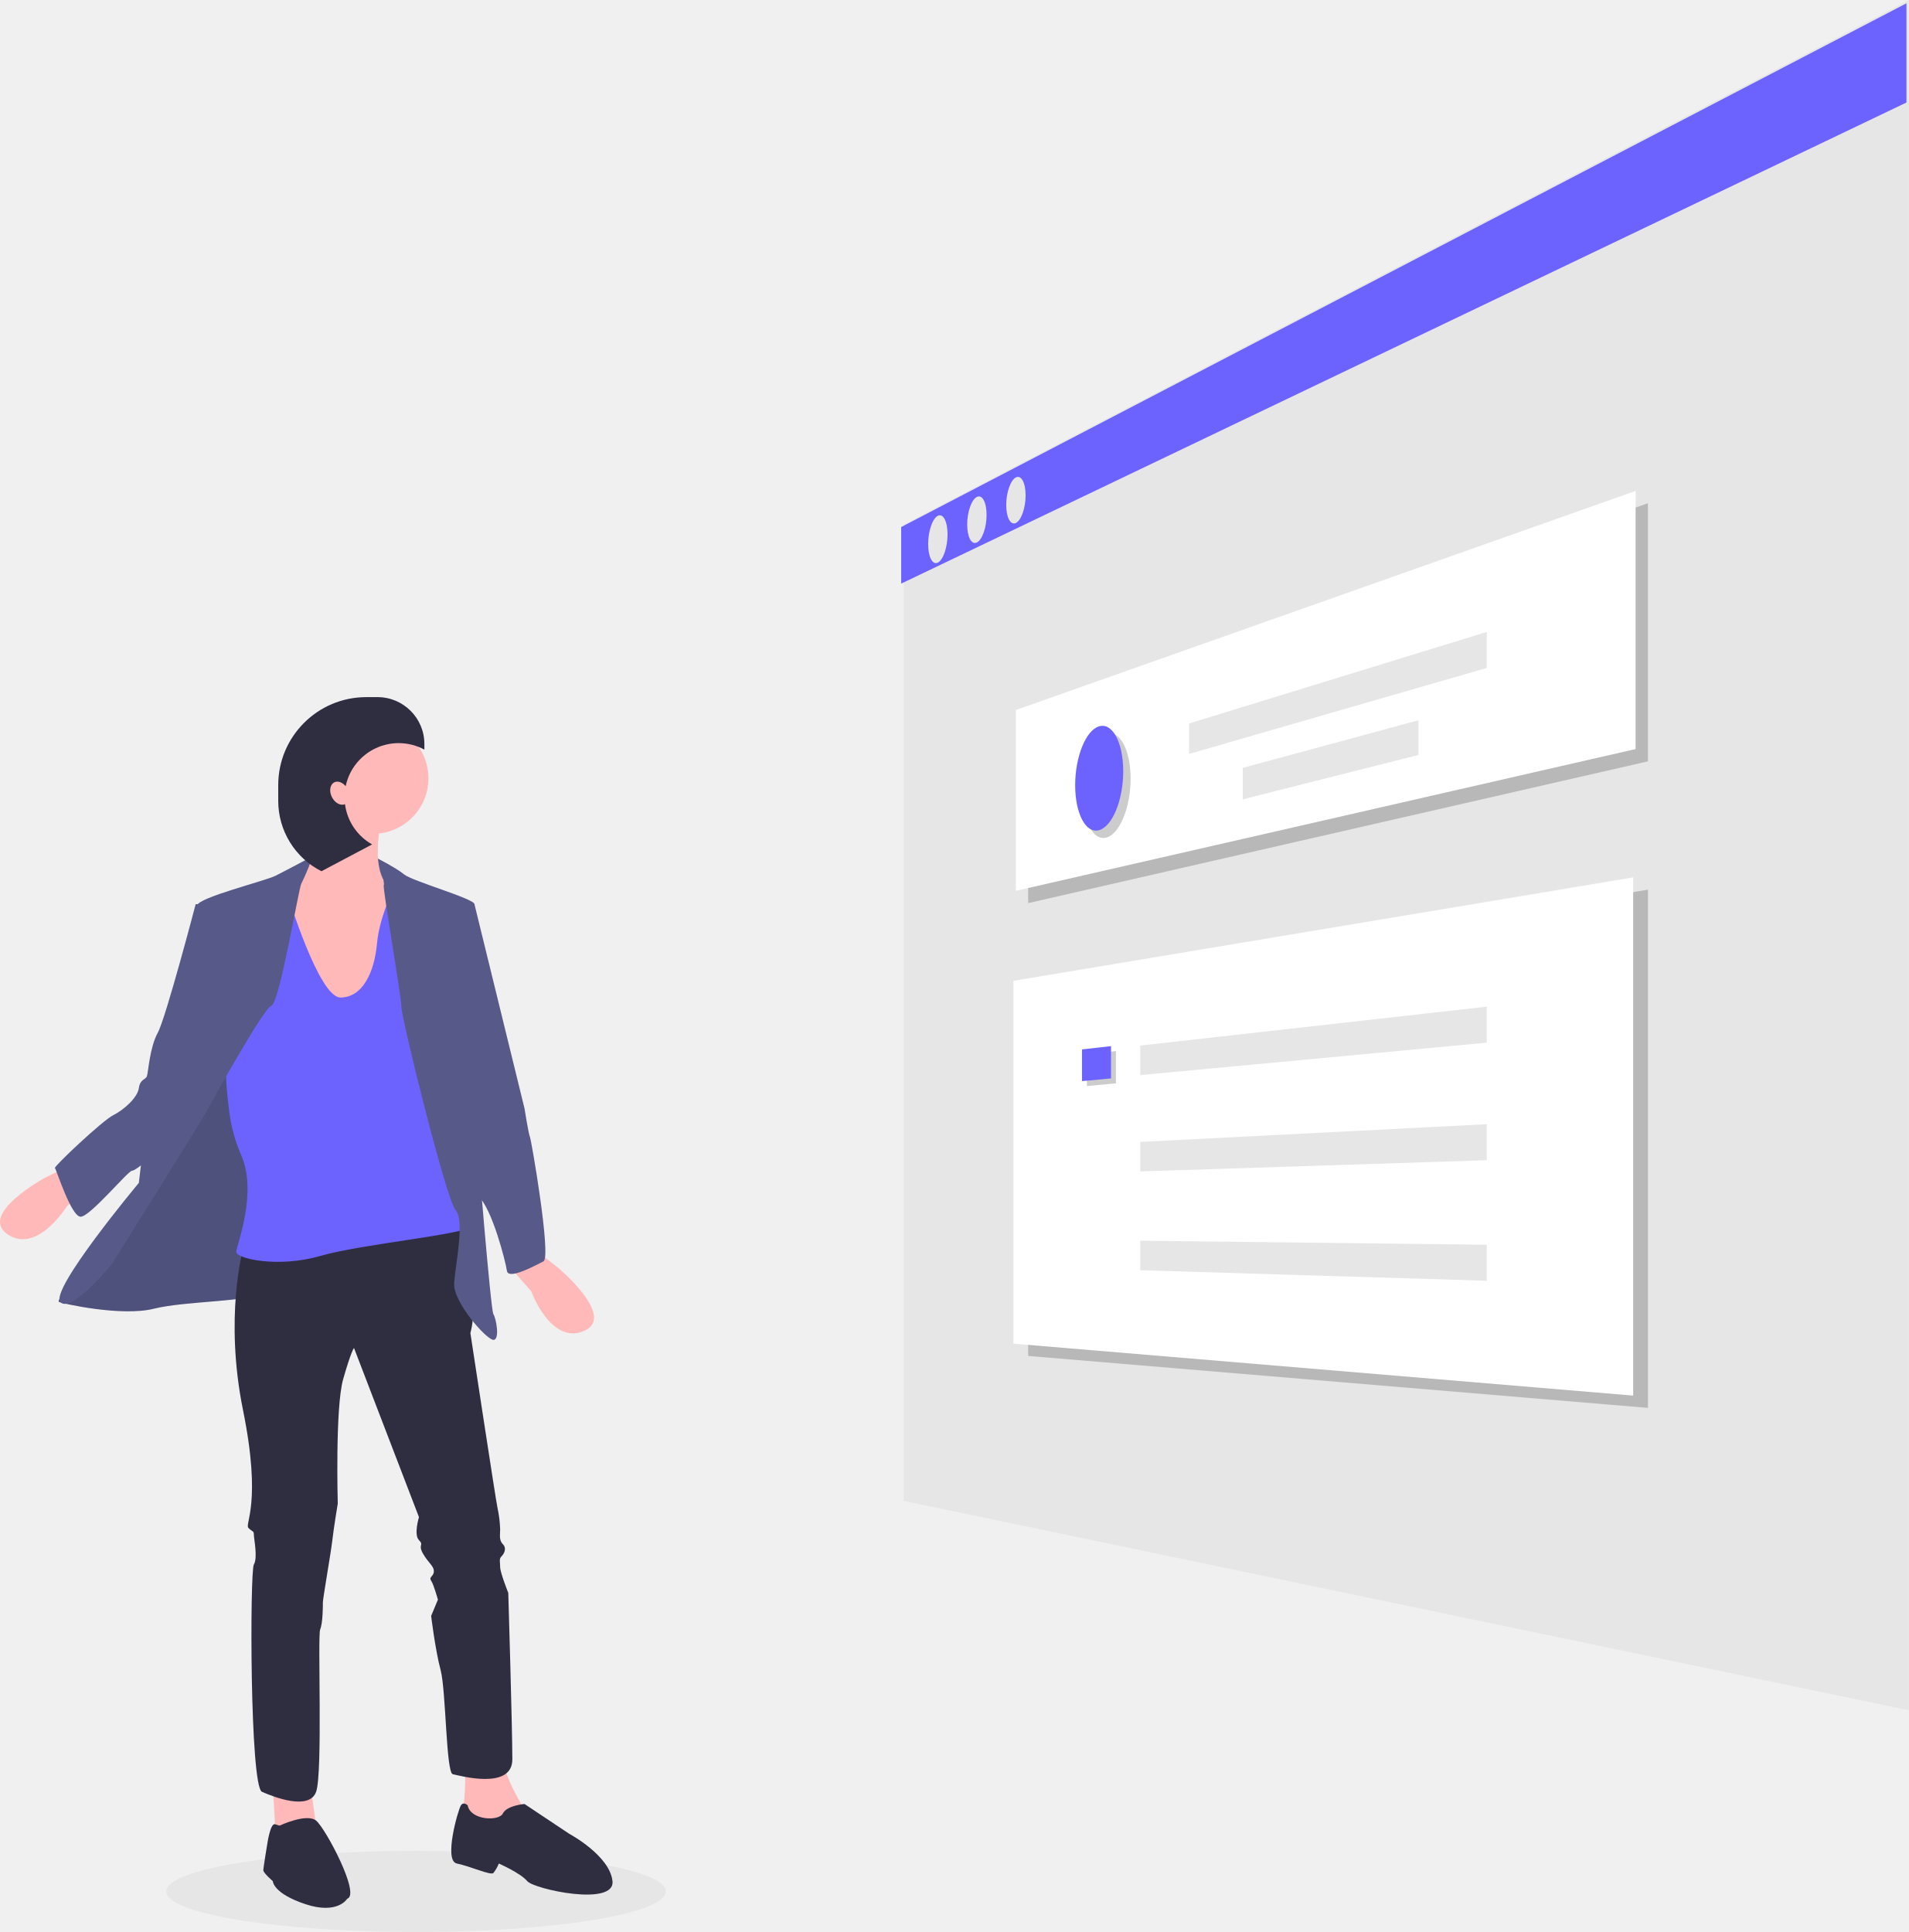
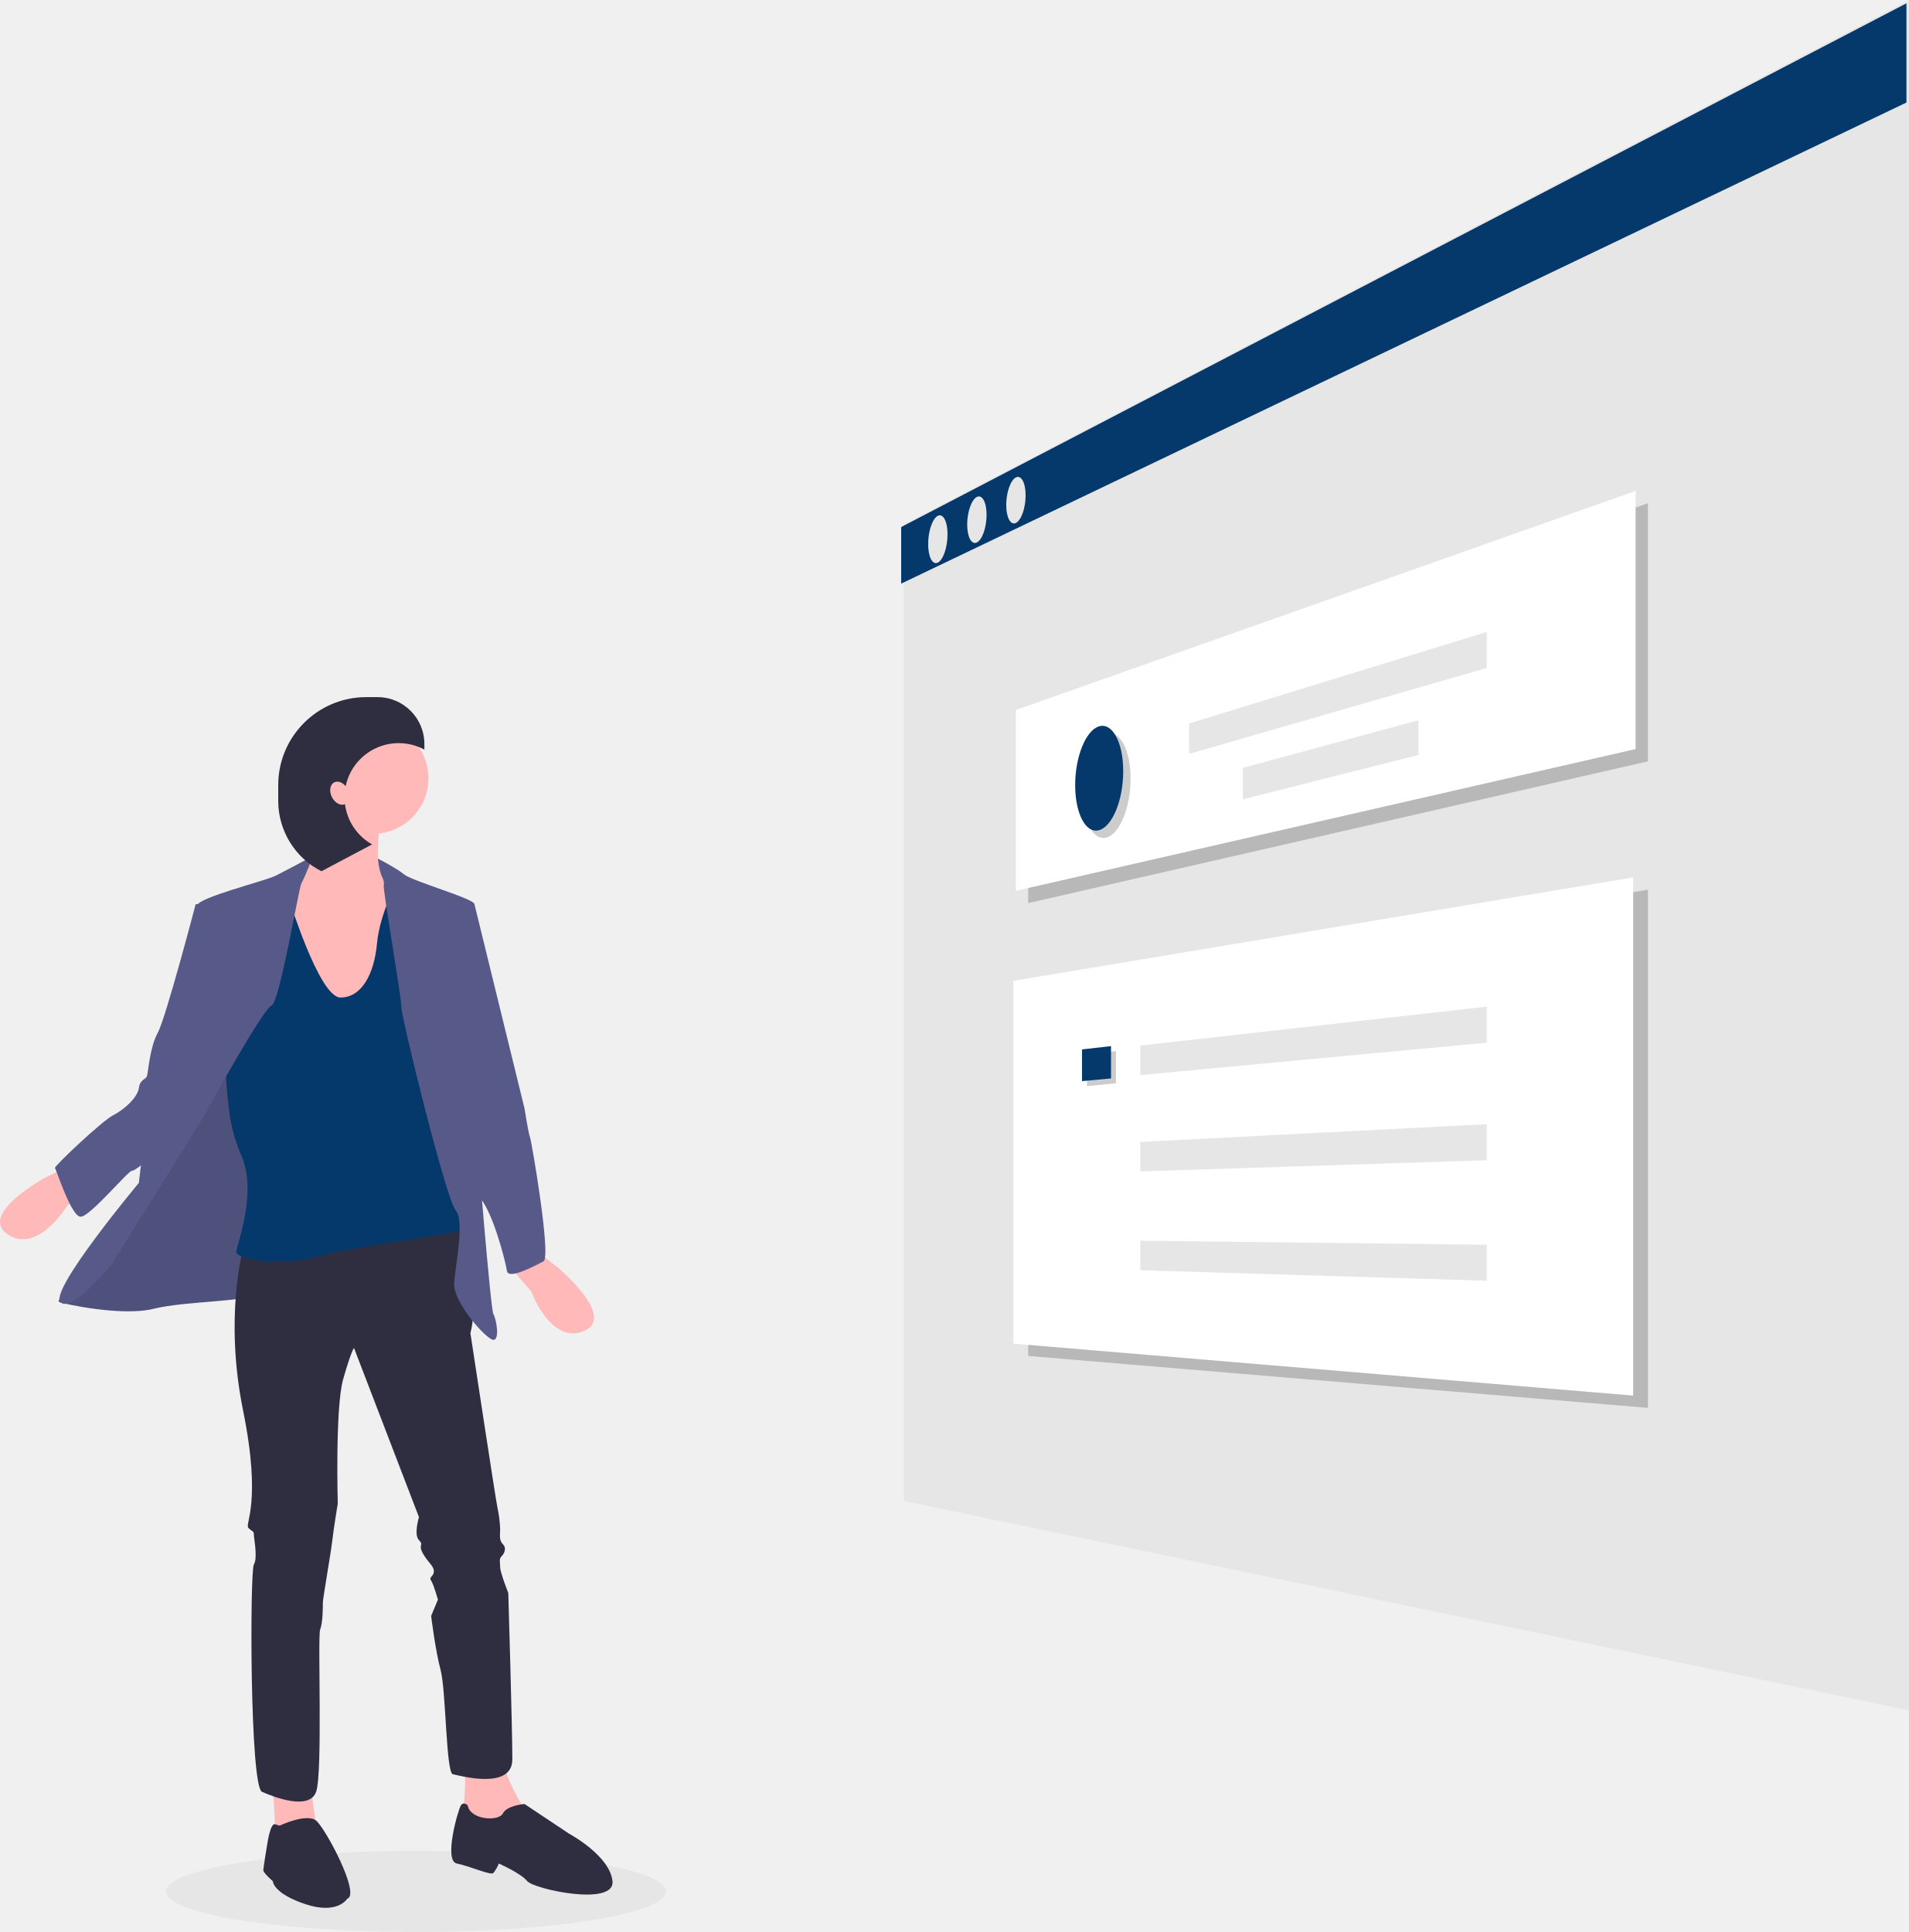
<svg xmlns="http://www.w3.org/2000/svg" id="aee07f99-5223-45c5-8204-b56b0229636c" data-name="Layer 1" width="705.618" height="714.229" viewBox="0 0 705.618 714.229">
  <ellipse cx="153.763" cy="699.229" rx="92.337" ry="15" fill="#e6e6e6" />
  <polygon points="705.618 632.278 334.02 554.861 334.02 193.936 705.618 0 705.618 632.278" fill="#e6e6e6" />
-   <polygon points="704.716 37.901 333.118 215.757 333.118 194.838 704.716 1.227 704.716 37.901" fill="#6c63ff" />
+   <polygon points="704.716 37.901 333.118 215.757 333.118 194.838 704.716 1.227 704.716 37.901" fill="#05386b" />
  <path d="M597.446,290.436c0,4.813-1.622,9.496-3.608,10.451-1.971.948-3.557-2.136-3.557-6.882s1.586-9.411,3.557-10.426C595.824,282.556,597.446,285.623,597.446,290.436Z" transform="translate(-247.1909 -92.88554)" fill="#e6e6e6" />
  <path d="M611.877,283.233c0,4.68-1.621,9.25-3.608,10.201-1.971.944-3.558-2.039-3.558-6.655s1.587-9.169,3.558-10.177C610.256,275.587,611.877,278.553,611.877,283.233Z" transform="translate(-247.1909 -92.88554)" fill="#e6e6e6" />
  <path d="M626.308,276.017c0,4.68-1.621,9.25-3.608,10.201-1.971.944-3.558-2.039-3.558-6.655s1.587-9.169,3.558-10.177C624.687,268.372,626.308,271.337,626.308,276.017Z" transform="translate(-247.1909 -92.88554)" fill="#e6e6e6" />
  <polygon points="609.147 281.46 380.055 333.87 380.055 267.029 609.147 186.037 609.147 281.46" opacity="0.2" />
  <polygon points="604.601 276.914 375.509 329.325 375.509 262.483 604.601 181.491 604.601 276.914" fill="#fff" />
  <path d="M665.113,380.737c0,10.769-4.073,20.541-9.019,21.807-4.861,1.244-8.741-6.223-8.741-16.66s3.88-20.153,8.741-21.726C661.039,362.557,665.113,369.968,665.113,380.737Z" transform="translate(-247.1909 -92.88554)" opacity="0.2" />
-   <path d="M662.385,378.009c0,10.769-4.073,20.541-9.019,21.807-4.861,1.244-8.741-6.223-8.741-16.66s3.88-20.153,8.741-21.726C658.312,359.829,662.385,367.241,662.385,378.009Z" transform="translate(-247.1909 -92.88554)" fill="#6c63ff" />
+   <path d="M662.385,378.009c0,10.769-4.073,20.541-9.019,21.807-4.861,1.244-8.741-6.223-8.741-16.66s3.88-20.153,8.741-21.726C658.312,359.829,662.385,367.241,662.385,378.009Z" transform="translate(-247.1909 -92.88554)" fill="#05386b" />
  <polygon points="549.583 246.931 439.547 278.704 439.547 267.458 549.583 233.622 549.583 246.931" fill="#e6e6e6" />
  <polygon points="524.329 279.098 459.389 295.49 459.389 283.872 524.329 266.263 524.329 279.098" fill="#e6e6e6" />
  <polygon points="609.154 520.473 380.062 501.27 380.062 367.144 609.154 328.898 609.154 520.473" opacity="0.2" />
  <polygon points="603.699 515.928 374.607 496.724 374.607 362.598 603.699 324.352 603.699 515.928" fill="#fff" />
  <polygon points="412.503 400.494 401.781 401.493 401.781 389.773 412.503 388.549 412.503 400.494" opacity="0.2" />
-   <polygon points="410.685 398.676 399.963 399.675 399.963 387.954 410.685 386.731 410.685 398.676" fill="#6c63ff" />
+   <polygon points="410.685 398.676 399.963 399.675 399.963 387.954 410.685 386.731 410.685 398.676" fill="#05386b" />
  <polygon points="549.583 385.456 421.508 397.443 421.508 386.535 549.583 372.147 549.583 385.456" fill="#e6e6e6" />
  <polygon points="549.583 428.914 421.508 433.059 421.508 422.152 549.583 415.605 549.583 428.914" fill="#e6e6e6" />
  <polygon points="549.583 473.472 421.508 469.578 421.508 458.67 549.583 460.163 549.583 473.472" fill="#e6e6e6" />
  <polygon points="143.363 329.249 118.852 329.249 118.852 317.244 139.361 317.244 143.863 319.745 143.363 329.249" fill="#575a89" />
  <polygon points="100.843 659.902 101.844 677.911 116.851 674.909 114.35 656.901 100.843 659.902" fill="#ffb9b9" />
  <path d="M419.067,743.284s.5,15.007-1,19.009,4.002,6.003,4.002,6.003h12.006l7.003,1v-7.503s-8.004-12.506-8.004-19.509S419.067,743.284,419.067,743.284Z" transform="translate(-247.1909 -92.88554)" fill="#ffb9b9" />
  <path d="M350.535,767.795s10.005-4.727,13.506-1.863,16.508,27.375,11.505,28.876c0,0-3.502,6.003-15.507,2.001s-12.006-8.504-12.006-8.504-3.502-3.001-3.502-4.002,1.501-10.005,1.501-10.005,1.11-7.533,2.806-7.018Z" transform="translate(-247.1909 -92.88554)" fill="#2f2e41" />
  <path d="M420.068,760.291s-1.501-1.501-2.501,0-6.503,20.51-1.501,21.51,12.506,4.502,13.506,3.502a13.704,13.704,0,0,0,2.001-3.502s8.004,3.502,10.505,6.503,32.515,9.504,31.515,0S457.585,770.796,457.585,770.796l-16.508-11.005s-6.503.5-8.004,3.502S421.068,765.794,420.068,760.291Z" transform="translate(-247.1909 -92.88554)" fill="#2f2e41" />
  <path d="M273.5,566.702s-5.503,7.003-4.502,7.503,23.011,5.503,35.016,2.501,37.017-2.501,38.518-6.003,20.009-47.022,20.009-47.022l-6.003-33.015-6.503-8.504-15.007-13.006-30.014,56.026Z" transform="translate(-247.1909 -92.88554)" fill="#575a89" />
  <path d="M273.5,566.702s-5.503,7.003-4.502,7.503,23.011,5.503,35.016,2.501,37.017-2.501,38.518-6.003,20.009-47.022,20.009-47.022l-6.003-33.015-6.503-8.504-15.007-13.006-30.014,56.026Z" transform="translate(-247.1909 -92.88554)" opacity="0.1" />
  <path d="M337.029,554.696s-7.003,25.012,0,59.528.5,42.019,2.001,43.52,2.001,1,2.001,2.501,1.501,8.504,0,11.005-1.501,82.038,3.001,84.039,17.508,7.003,20.009,0,.5-57.527,1.501-60.028,1-8.504,1-10.005,3.001-18.509,3.502-23.011,2.001-13.506,2.001-13.506-1-35.516,2.001-46.021,4.002-11.505,4.002-11.505l24.011,62.529s-2.001,6.503,0,8.504-.5,1.501,1.501,5.002,4.002,4.502,4.002,6.503-2.001,2.001-1,3.502,2.501,7.003,2.501,7.003l-2.501,6.003s1.501,12.506,3.502,20.009,2.001,38.018,4.502,38.518,22.01,6.003,22.01-5.503-1.501-61.529-1.501-61.529-3.001-7.503-3.001-9.504-.5-3.001.5-4.002,2.001-3.001.5-4.502-1-3.502-1-5.503a43.782,43.782,0,0,0-1-8.004c-.5-2.001-10.005-64.53-10.005-64.53s2.001-7.503,0-8.004-2.001-4.502-2.001-6.503,5.002-27.013-1-27.013S337.029,554.696,337.029,554.696Z" transform="translate(-247.1909 -92.88554)" fill="#2f2e41" />
  <path d="M270.998,524.682l-7.003,3.502s-25.012,13.506-14.006,21.01,22.01-10.505,22.01-10.505l10.505-8.004Z" transform="translate(-247.1909 -92.88554)" fill="#ffb9b9" />
  <path d="M368.544,387.619s-2.001,23.011-12.506,28.013-3.502,42.52-3.502,42.52L367.043,472.158l25.512-7.503,3.001-17.008,2.501-17.508-6.003-9.004s-7.503-2.001-4.502-22.01S368.544,387.619,368.544,387.619Z" transform="translate(-247.1909 -92.88554)" fill="#ffb9b9" />
-   <path d="M353.537,423.635S365.042,461.653,373.046,461.653s12.506-9.004,13.506-20.009,7.503-23.011,7.503-23.011l15.507,14.007s12.506,110.551,11.505,113.553-40.019,6.503-55.526,11.005-31.014,1-31.014-1.501c0-2.228,7.936-21.517,1.897-35.605a58.686,58.686,0,0,1-4.431-15.754c-.935-7.416-1.803-16.391-.968-19.174,1.501-5.002,9.504-58.027,9.504-58.027Z" transform="translate(-247.1909 -92.88554)" fill="#6c63ff" />
+   <path d="M353.537,423.635S365.042,461.653,373.046,461.653s12.506-9.004,13.506-20.009,7.503-23.011,7.503-23.011l15.507,14.007s12.506,110.551,11.505,113.553-40.019,6.503-55.526,11.005-31.014,1-31.014-1.501c0-2.228,7.936-21.517,1.897-35.605a58.686,58.686,0,0,1-4.431-15.754c-.935-7.416-1.803-16.391-.968-19.174,1.501-5.002,9.504-58.027,9.504-58.027Z" transform="translate(-247.1909 -92.88554)" fill="#05386b" />
  <path d="M362.007,409.833s-8.97,4.798-12.972,6.799-28.513,8.004-29.013,11.005,3.502,45.021,1.501,49.523-22.01,44.521-22.01,44.521l-1,8.504s-33.015,39.518-29.013,44.02,19.009-14.007,19.009-14.007,33.516-53.525,34.516-55.526,21.51-39.018,24.511-40.019,10.005-43.02,11.005-45.021S363.473,409.037,362.007,409.833Z" transform="translate(-247.1909 -92.88554)" fill="#575a89" />
  <path d="M322.522,427.137H319.521s-11.005,42.019-14.007,47.522-3.502,14.507-4.002,16.007-2.501,1-3.001,4.502-5.503,8.004-9.504,10.005-22.01,19.009-21.51,19.509,6.003,18.008,9.504,18.008,17.508-17.008,19.009-17.008,8.004-6.003,9.004-6.503,26.512-47.522,25.512-59.027S322.522,427.137,322.522,427.137Z" transform="translate(-247.1909 -92.88554)" fill="#575a89" />
  <path d="M447.337,556.733l6.162,4.831s21.806,18.235,9.522,23.386-19.465-14.694-19.465-14.694l-8.692-9.943Z" transform="translate(-247.1909 -92.88554)" fill="#ffb9b9" />
  <path d="M386.941,410.426s6.614,3.205,9.616,5.706,26.012,9.004,26.012,11.005-2.501,33.015-2.501,33.015l3.502,55.026s5.002,62.029,6.003,63.529,2.501,9.504,0,9.504-15.007-14.006-14.507-21.01,4.002-23.011.5-27.013-20.009-71.033-20.009-75.035-7.003-44.02-6.503-45.021S386.941,410.426,386.941,410.426Z" transform="translate(-247.1909 -92.88554)" fill="#575a89" />
  <path d="M415.065,426.637l7.503.5,18.509,75.535s1.501,9.504,2.001,10.505,8.004,44.521,5.002,46.021-13.006,7.003-13.506,3.502-5.503-23.011-10.505-27.513-10.005-82.038-10.005-82.038Z" transform="translate(-247.1909 -92.88554)" fill="#575a89" />
  <circle cx="137.86" cy="287.73" r="20.51" fill="#ffb9b9" />
  <path d="M370.739,382.113c1.305-.67,3.022-.039,4.227,1.42a20.018,20.018,0,0,1,29.095-13.526V367.923a17.321,17.321,0,0,0-17.321-17.321h-4.163a32.541,32.541,0,0,0-32.541,32.541V388.95a29.175,29.175,0,0,0,15.977,26.021L384.742,405.055a20.02,20.02,0,0,1-10.027-14.874c-1.585.692-3.708-.428-4.812-2.578C368.767,385.392,369.141,382.934,370.739,382.113Z" transform="translate(-247.1909 -92.88554)" fill="#2f2e41" />
</svg>
